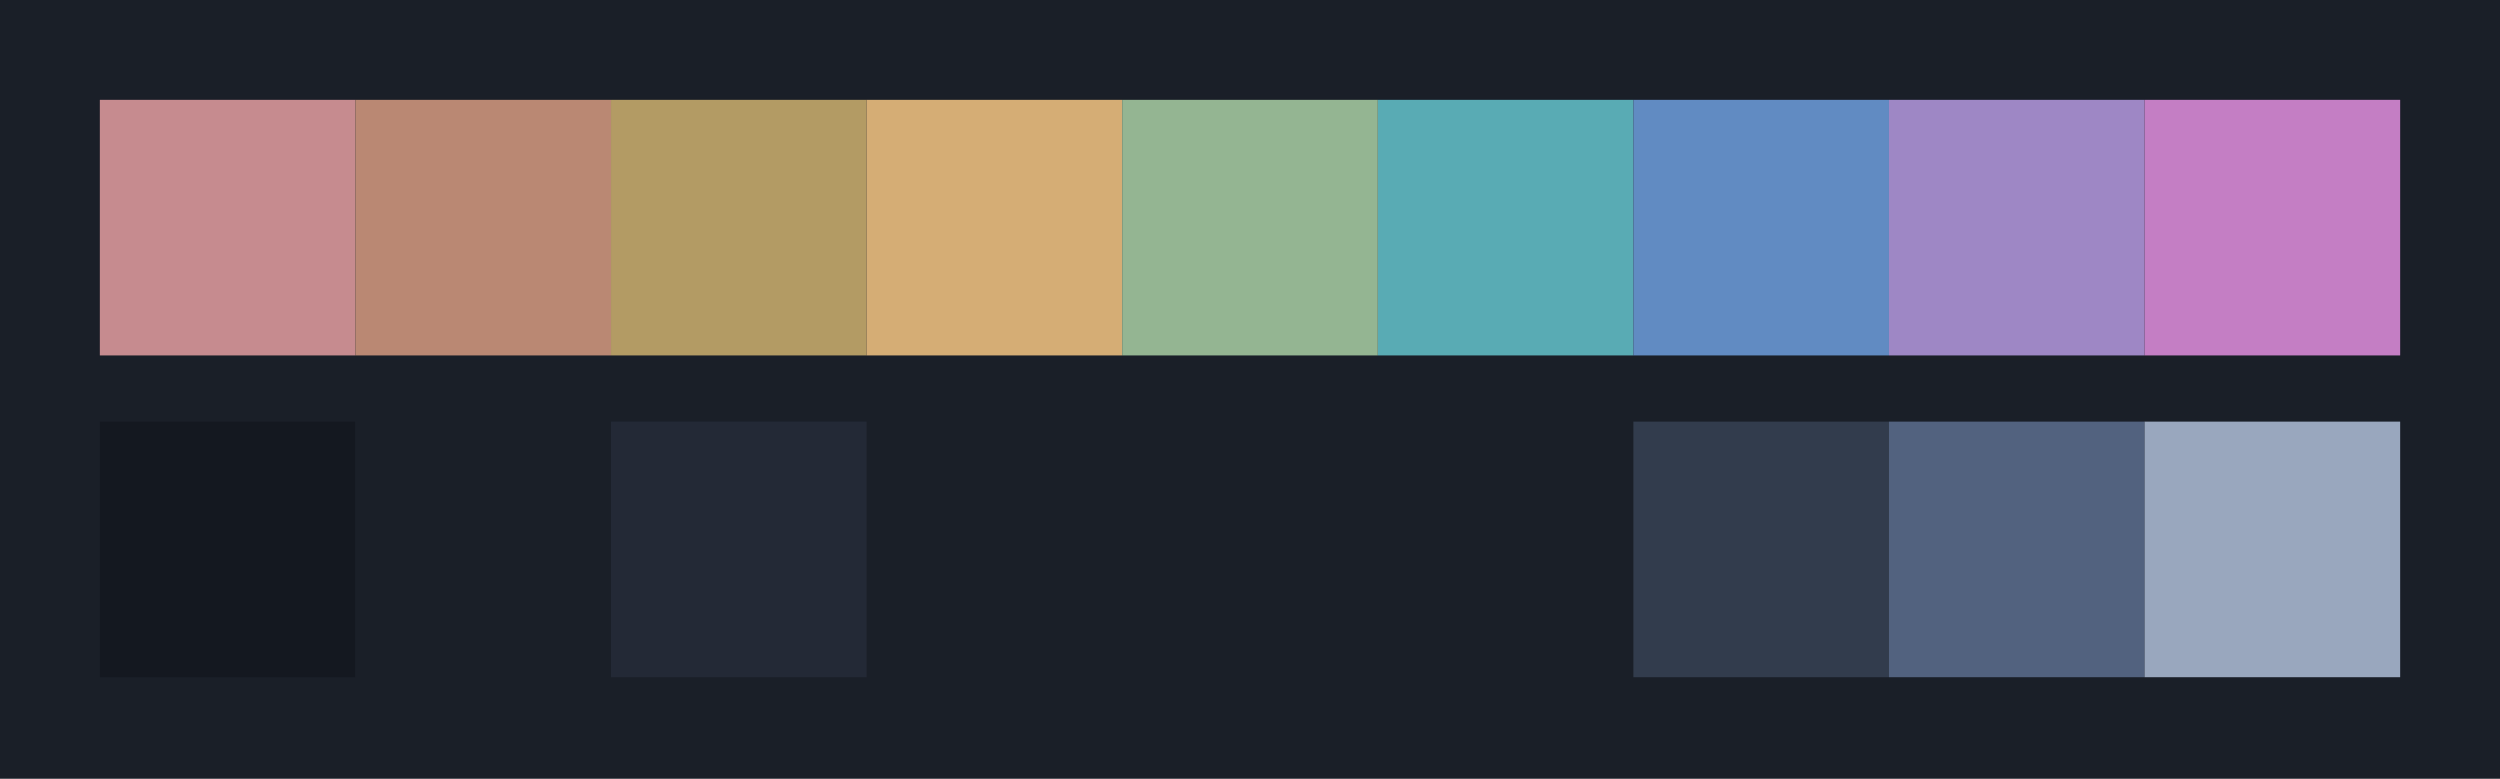
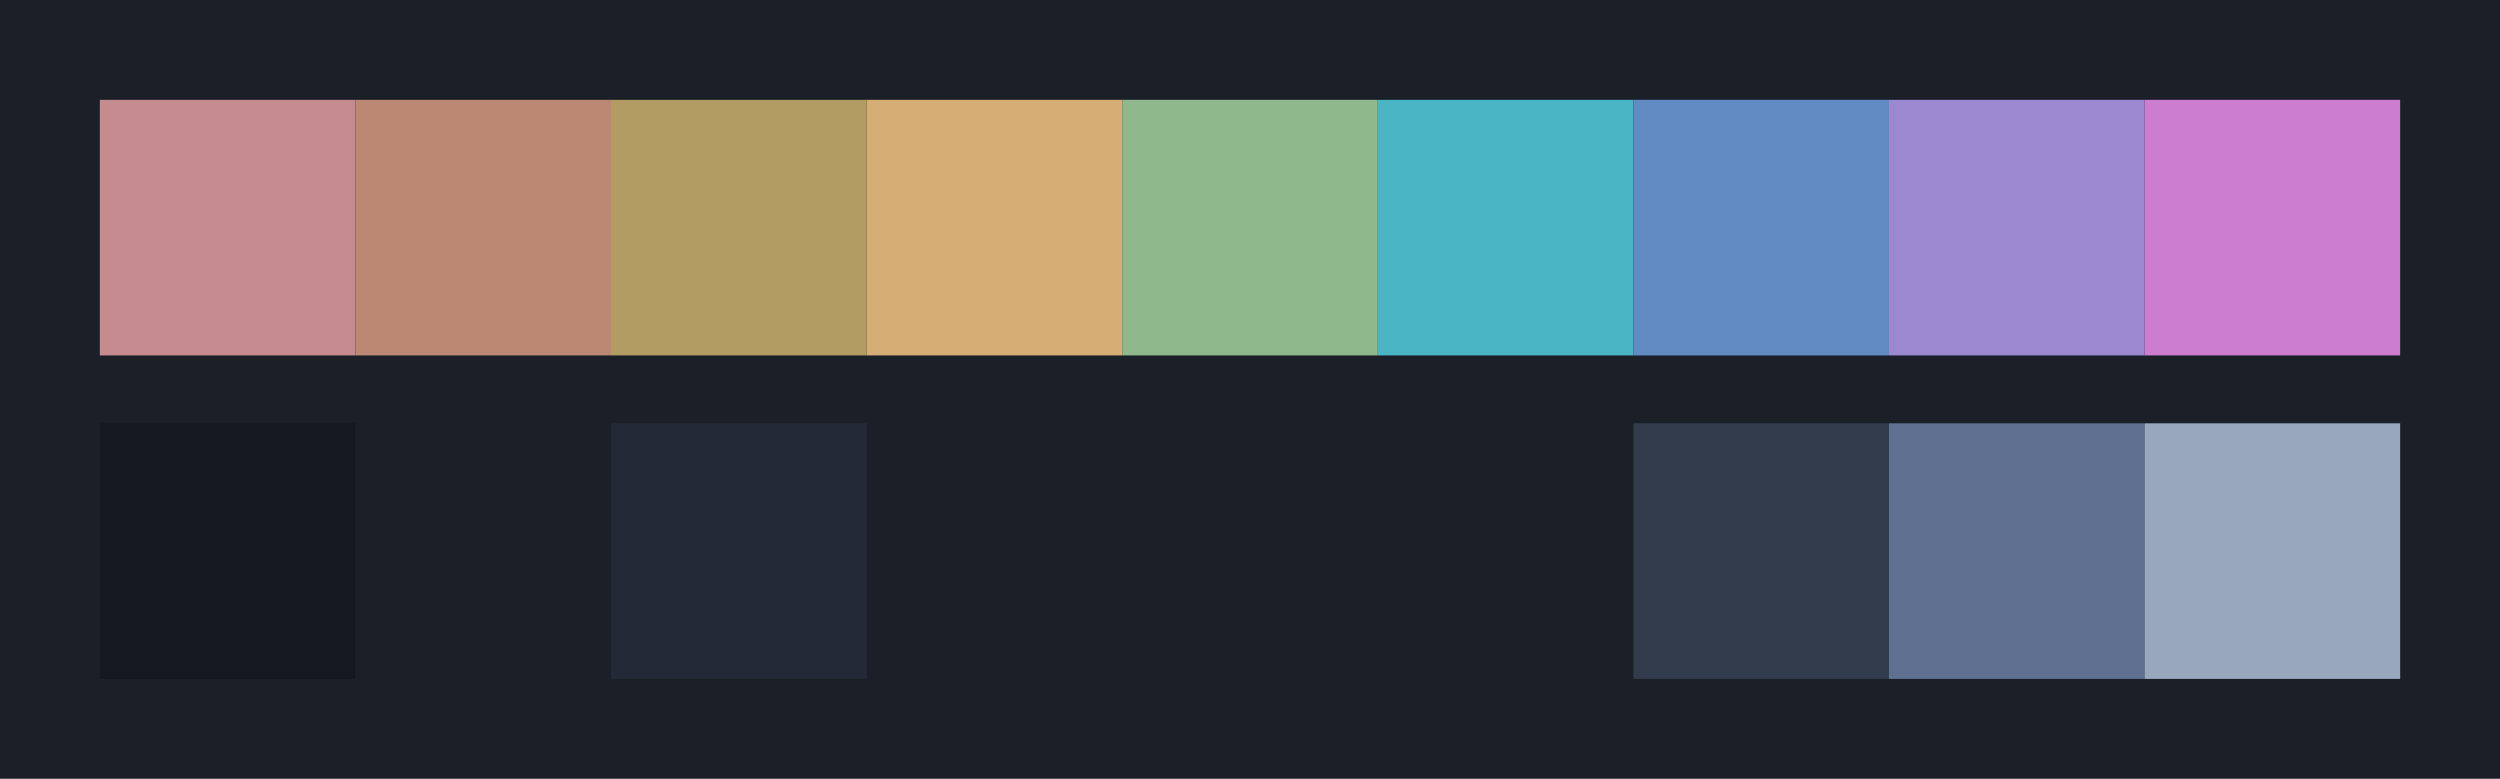
- <svg xmlns="http://www.w3.org/2000/svg" width="626" height="195" viewBox="0 0 626 195" version="1.1" id="svg5">
-   <defs id="defs2" />
-   <g id="layer1" transform="translate(0,-115.5747)">
-     <rect style="fill:#1a1f28;fill-opacity:1;stroke-width:3.443" id="rect3394" width="626" height="195" x="0" y="115.575" />
-     <rect style="fill:#c68b8f;fill-opacity:1;stroke-width:0.631" id="rect1242" width="64" height="64" x="25" y="140.575" />
-     <rect style="fill:#ba8873;fill-opacity:1;stroke-width:0.631" id="rect1432" width="64" height="64" x="89" y="140.575" />
-     <rect style="fill:#b39b64;fill-opacity:1;stroke-width:0.631" id="rect1650" width="64" height="64" x="153" y="140.575" />
-     <rect style="fill:#d5ad75;fill-opacity:1;stroke-width:0.631" id="rect1760" width="64" height="64" x="217" y="140.575" />
-     <rect style="fill:#59abb4;fill-opacity:1;stroke-width:0.631" id="rect1888" width="64" height="64" x="345" y="140.575" />
-     <rect style="fill:#618bc2;fill-opacity:1;stroke-width:0.631" id="rect1998" width="64" height="64" x="409" y="140.575" />
-     <rect style="fill:#9e87c5;fill-opacity:1;stroke-width:0.631" id="rect2108" width="64" height="64" x="473" y="140.575" />
-     <rect style="fill:#c47ec4;fill-opacity:1;stroke-width:0.631" id="rect2236" width="64" height="64" x="537" y="140.575" />
-     <rect style="fill:#94b592;fill-opacity:1;stroke-width:0.631" id="rect2364" width="64" height="64" x="281" y="140.575" />
-     <rect style="fill:#141820;fill-opacity:1;stroke-width:0.631" id="rect2492" width="64" height="64" x="25" y="221.149" />
-     <rect style="fill:#1a1f28;fill-opacity:1;stroke-width:0.631" id="rect2602" width="64" height="64" x="89" y="221.149" />
-     <rect style="fill:#232936;fill-opacity:1;stroke-width:0.631" id="rect2730" width="64" height="64" x="153" y="221.149" />
-     <rect style="fill:#323c4d;fill-opacity:1;stroke-width:0.631" id="rect2858" width="64" height="64" x="409" y="221.149" />
-     <rect style="fill:#52627f;fill-opacity:1;stroke-width:0.631" id="rect2986" width="64" height="64" x="473" y="221.149" />
-     <rect style="fill:#99a7be;fill-opacity:1;stroke-width:0.631" id="rect3114" width="64" height="64" x="537" y="221.149" />
-   </g>
+ <svg xmlns="http://www.w3.org/2000/svg" width="626" height="195" viewBox="0 0 626 195">
+   <rect width="626" height="195" fill="#1a1f28" />
+   <rect x="25" y="25" width="64" height="64" fill="#c68b8f" />
+   <rect x="89" y="25" width="64" height="64" fill="#ba8873" />
+   <rect x="153" y="25" width="64" height="64" fill="#b39b64" />
+   <rect x="217" y="25" width="64" height="64" fill="#d5ad75" />
+   <rect x="281" y="25" width="64" height="64" fill="#8fb98c" />
+   <rect x="345" y="25" width="64" height="64" fill="#4ab5c4" />
+   <rect x="409" y="25" width="64" height="64" fill="#618bc2" />
+   <rect x="473" y="25" width="64" height="64" fill="#9b88d0" />
+   <rect x="537" y="25" width="64" height="64" fill="#cc7dd0" />
+   <rect x="25" y="106" width="64" height="64" fill="#141820" />
+   <rect x="89" y="106" width="64" height="64" fill="#1a1f28" />
+   <rect x="153" y="106" width="64" height="64" fill="#232936" />
+   <rect x="409" y="106" width="64" height="64" fill="#323c4d" />
+   <rect x="473" y="106" width="64" height="64" fill="#5f7090" />
+   <rect x="537" y="106" width="64" height="64" fill="#99a7be" />
</svg>
